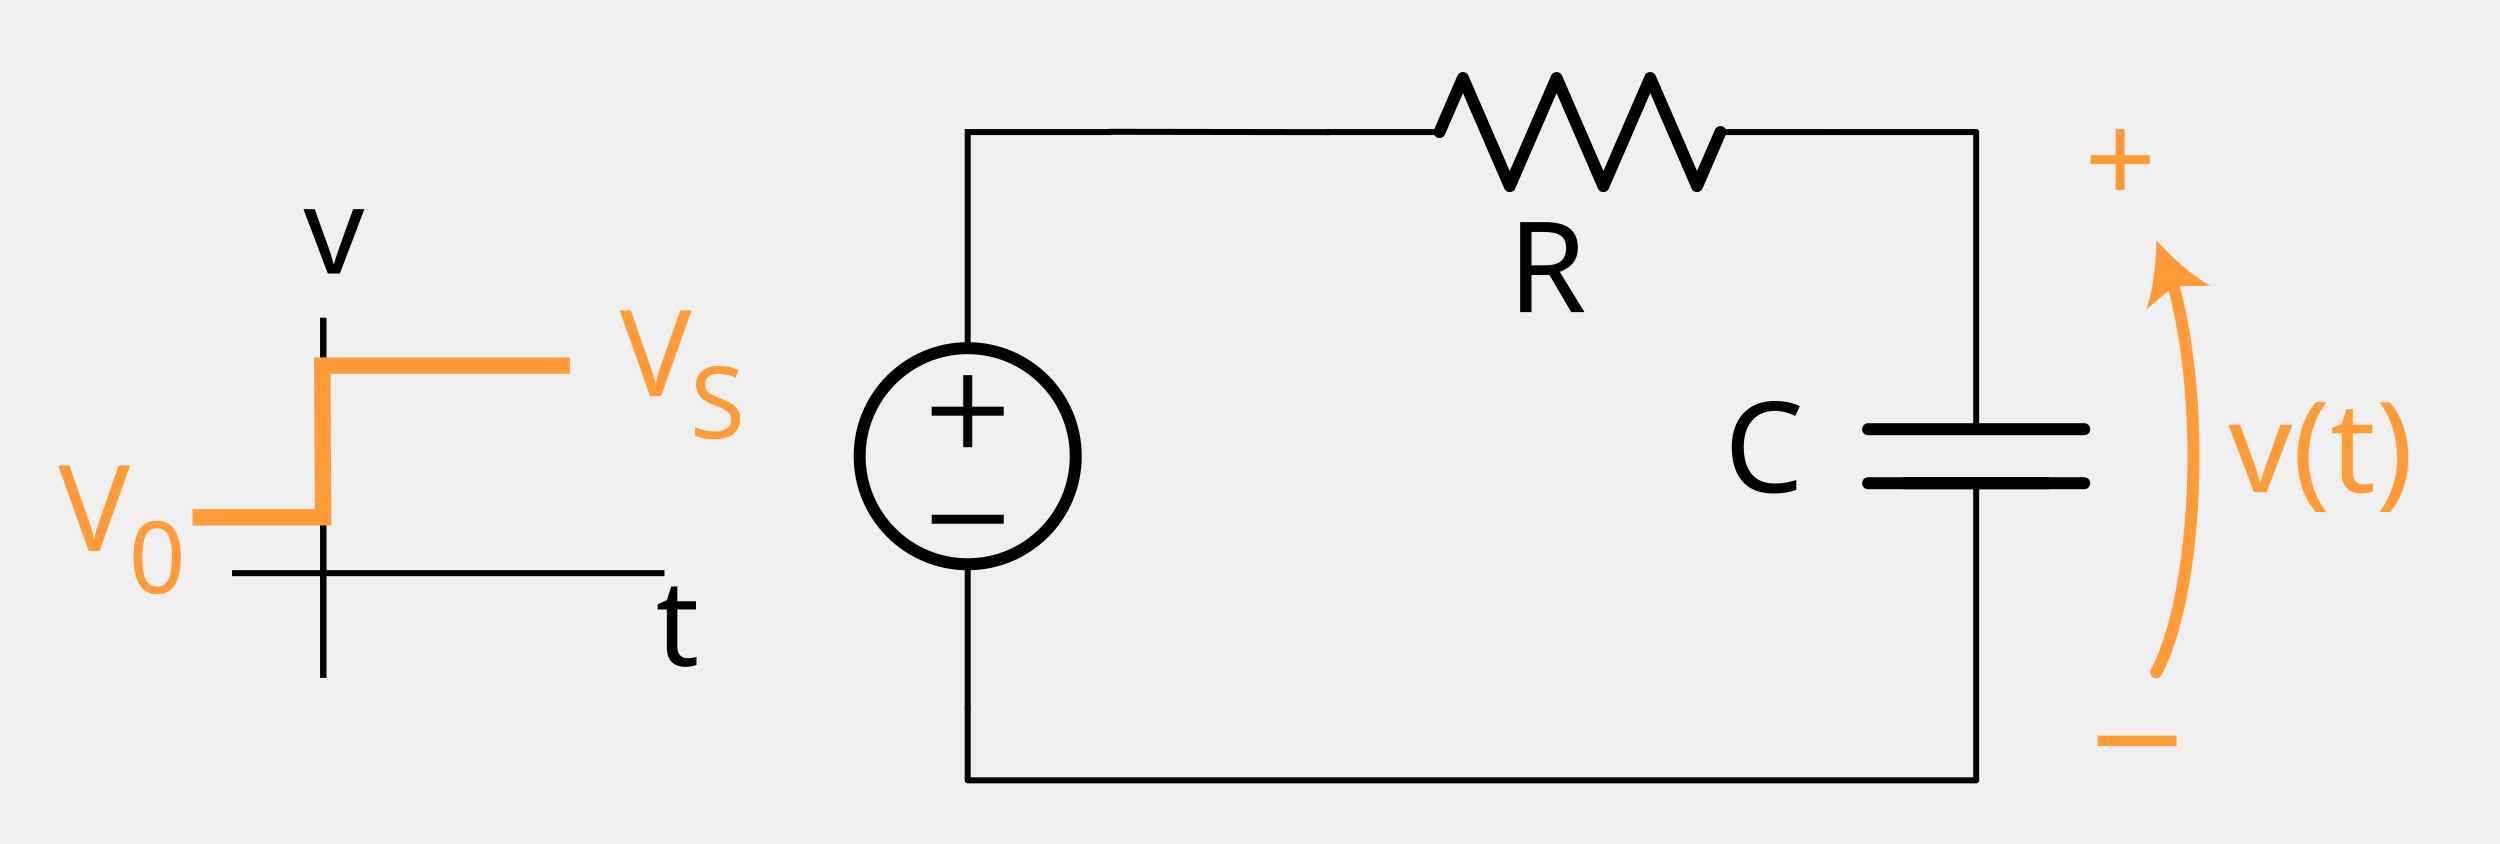
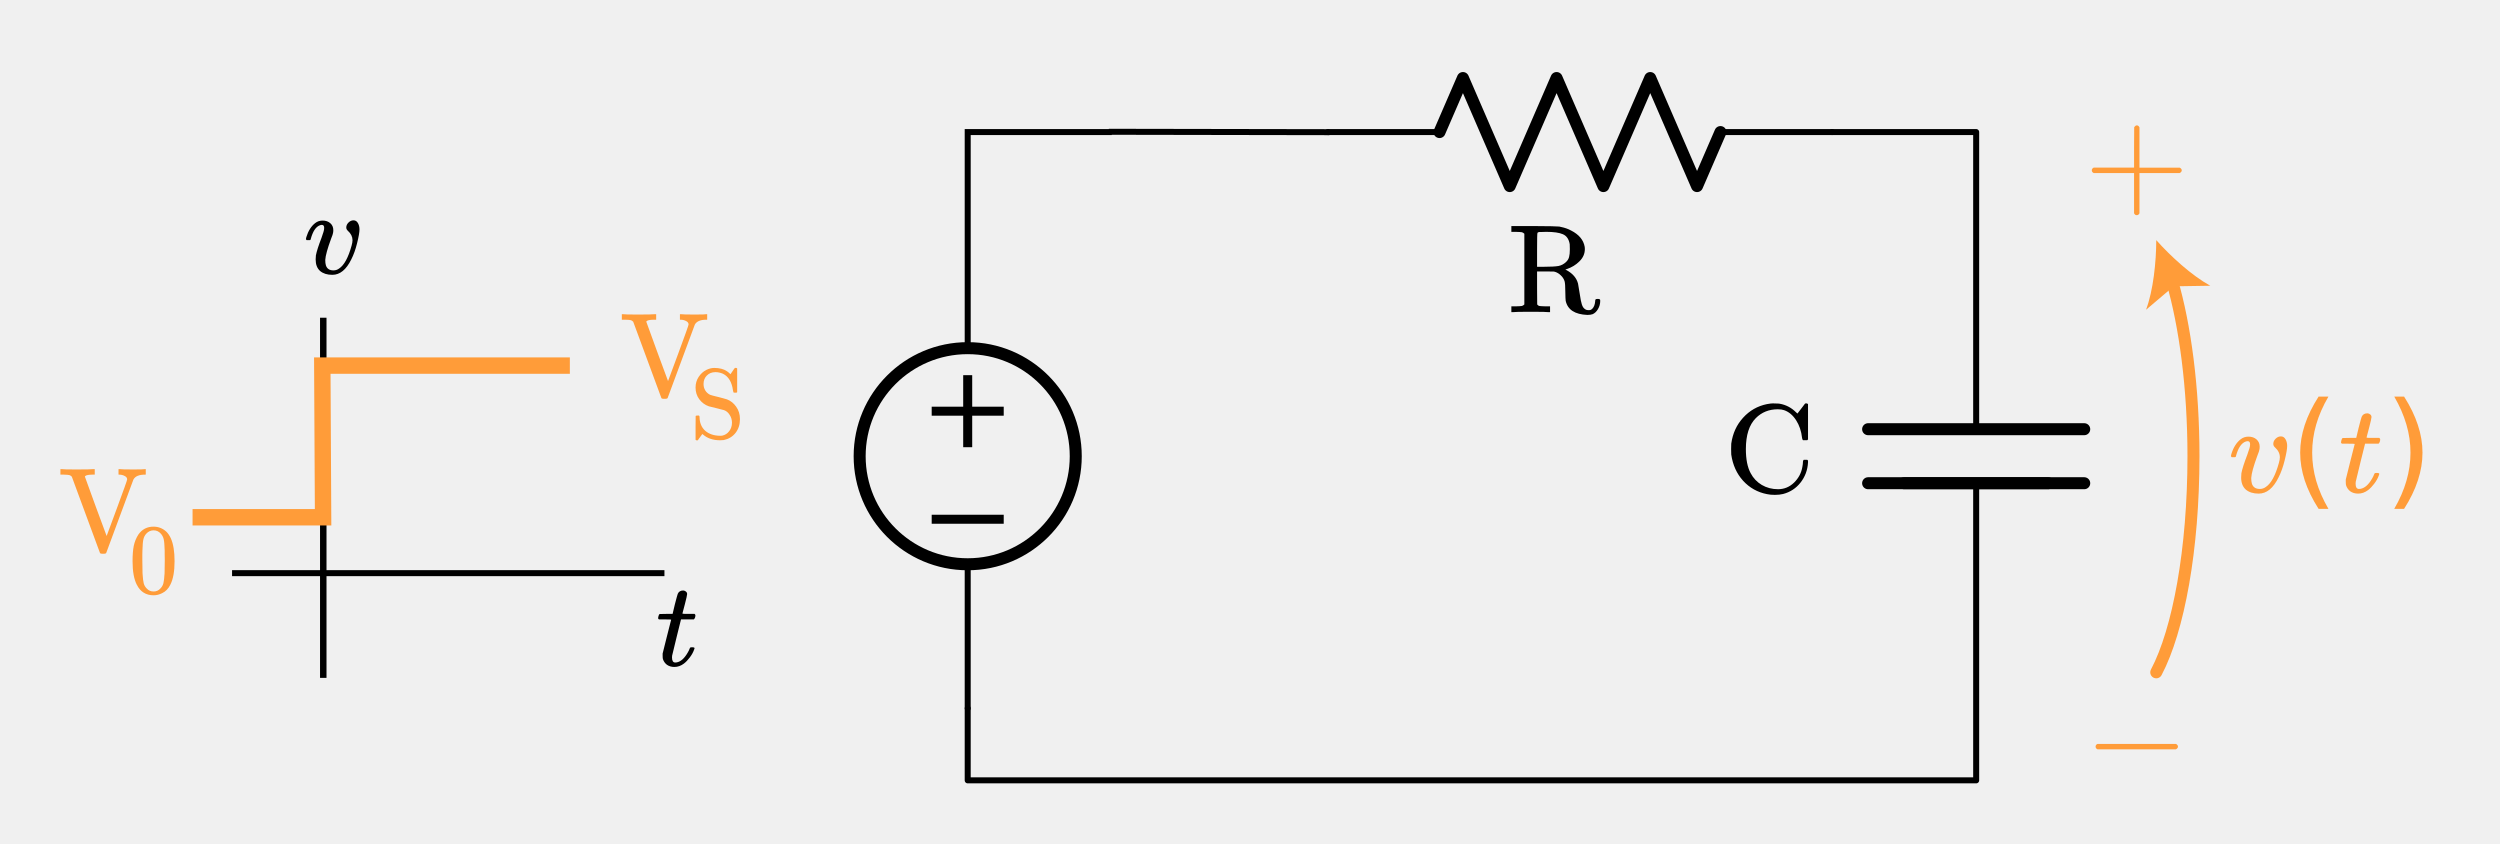
<svg xmlns="http://www.w3.org/2000/svg" version="1.1" id="Layer_1" x="0px" y="0px" viewBox="0 0 416.473 140.5" xml:space="preserve" width="416.473" height="140.5">
  <defs id="defs4921" />
  <style type="text/css" id="style4823">
	.st0{fill:none;stroke:#000000;stroke-width:0.5;stroke-linecap:round;stroke-miterlimit:10;}
	.st1{fill:none;stroke:#000000;stroke-width:0.5;stroke-miterlimit:10;}
	.st2{fill:none;stroke:#11ACCD;stroke-width:3;stroke-linecap:round;stroke-miterlimit:10;}
	.st3{fill:#11ACCD;}
	.st4{fill:none;stroke:#11ACCD;stroke-width:4;stroke-miterlimit:10;}
	.st5{fill:none;stroke:#000000;stroke-linecap:round;stroke-linejoin:round;stroke-miterlimit:10;}
	.st6{fill:none;stroke:#000000;stroke-width:2;stroke-linecap:round;stroke-linejoin:round;stroke-miterlimit:10;}
	.st7{fill:none;stroke:#000000;stroke-width:2;stroke-miterlimit:10;}
	.st8{fill:none;stroke:#000000;stroke-linecap:round;stroke-miterlimit:10;}
	.st9{fill:none;stroke:#000000;stroke-width:1.5;stroke-miterlimit:10;}
	.st10{fill:none;stroke:#000000;stroke-width:1.5;stroke-linecap:round;stroke-miterlimit:10;}
	.st11{fill:none;stroke:#000000;stroke-width:2;stroke-linecap:round;stroke-miterlimit:10;}
	.st12{fill:none;}
	.st13{stroke:#000000;stroke-linecap:round;stroke-linejoin:round;stroke-miterlimit:10;}
	.st14{fill:none;stroke:#000000;stroke-miterlimit:10;}
	.st15{fill:#FFFFFF;stroke:#000000;stroke-miterlimit:10;}
	.st16{fill:#FF9C39;}
	.st17{fill:none;stroke:#E07D10;stroke-width:2;stroke-linecap:round;stroke-miterlimit:10;}
	.st18{fill:#E07D10;}
	.st19{fill:none;stroke:#FF9C39;stroke-width:2;stroke-linecap:round;stroke-miterlimit:10;}
	.st20{fill:none;stroke:#FF9C39;stroke-width:3;stroke-linecap:round;stroke-miterlimit:10;}
	.st21{fill:none;stroke:#1FAB54;stroke-width:3;stroke-miterlimit:10;}
	.st22{fill:#1FAB54;}
	.st23{font-family:'KaTeX_Main-Regular';}
	.st24{font-size:21px;}
	.st25{font-family:'KaTeX_Main-Italic';}
	.st26{fill:none;stroke:#11ACCD;stroke-width:2;stroke-linecap:round;stroke-miterlimit:10;}
</style>
  <circle style="fill:none;stroke:#000000;stroke-width:2;stroke-miterlimit:10" id="circle4843" r="18" cy="76" cx="161.209" class="st7" />
  <path style="color:#000000;font-style:normal;font-variant:normal;font-weight:normal;font-stretch:normal;font-size:medium;line-height:normal;font-family:sans-serif;text-indent:0;text-align:start;text-decoration:none;text-decoration-line:none;text-decoration-style:solid;text-decoration-color:#000000;letter-spacing:normal;word-spacing:normal;text-transform:none;direction:ltr;block-progression:tb;writing-mode:lr-tb;baseline-shift:baseline;text-anchor:start;white-space:normal;clip-rule:nonzero;display:inline;overflow:visible;visibility:visible;opacity:1;isolation:auto;mix-blend-mode:normal;color-interpolation:sRGB;color-interpolation-filters:linearRGB;solid-color:#000000;solid-opacity:1;fill:#000000;fill-opacity:1;fill-rule:nonzero;stroke:none;stroke-width:1;stroke-linecap:round;stroke-linejoin:miter;stroke-miterlimit:10;stroke-dasharray:none;stroke-dashoffset:0;stroke-opacity:1;color-rendering:auto;image-rendering:auto;shape-rendering:auto;text-rendering:auto;enable-background:accumulate" d="m 160.709,21.5 0,36.5 a 0.5,0.5 0 1 0 1,0 l 0,-35.5 11.465,0 12.035,0 0,-1 -12,0 -12.5,0 z" id="polyline4845" />
  <line style="fill:none;stroke:#000000;stroke-linecap:round;stroke-linejoin:round;stroke-miterlimit:10" id="line4847" y2="118" x2="161.209" y1="94" x1="161.209" class="st5" />
  <line style="fill:none;stroke:#000000;stroke-width:1.5;stroke-miterlimit:10" id="line4849" y2="74.5" x2="161.209" y1="62.5" x1="161.209" class="st9" />
  <line style="fill:none;stroke:#000000;stroke-width:1.5;stroke-miterlimit:10" id="line4851" y2="68.5" x2="167.209" y1="68.5" x1="155.209" class="st9" />
  <line style="fill:none;stroke:#000000;stroke-width:1.5;stroke-miterlimit:10" id="line4853" y2="86.5" x2="167.209" y1="86.5" x1="155.209" class="st9" />
  <g id="g4855" transform="translate(107.2091,-32)">
    <polyline class="st5" points="222,112.5 222,150 222,162 54,162 54,150  " id="polyline4857" style="fill:none;stroke:#000000;stroke-linecap:round;stroke-linejoin:round;stroke-miterlimit:10" />
    <line class="st6" x1="234" y1="112.5" x2="210" y2="112.5" id="line4859" style="fill:none;stroke:#000000;stroke-width:2;stroke-linecap:round;stroke-linejoin:round;stroke-miterlimit:10" />
    <line class="st6" x1="240" y1="112.5" x2="204" y2="112.5" id="line4861" style="fill:none;stroke:#000000;stroke-width:2;stroke-linecap:round;stroke-linejoin:round;stroke-miterlimit:10" />
    <polyline class="st6" points="204,103.5 222,103.5 240,103.5  " id="polyline4863" style="fill:none;stroke:#000000;stroke-width:2;stroke-linecap:round;stroke-linejoin:round;stroke-miterlimit:10" />
    <polyline class="st5" points="222,103.5 222,66 222,54 198,54  " id="polyline4865" style="fill:none;stroke:#000000;stroke-linecap:round;stroke-linejoin:round;stroke-miterlimit:10" />
  </g>
  <g id="g4867" transform="translate(107.2091,-32)">
    <line class="st5" x1="179.4" y1="54" x2="198" y2="54" id="line4869" style="fill:none;stroke:#000000;stroke-linecap:round;stroke-linejoin:round;stroke-miterlimit:10" />
    <polyline class="st6" points="132.6,54 136.5,45 144.3,63 152.1,45 159.9,63 167.7,45 175.5,63 179.4,54  " id="polyline4871" style="fill:none;stroke:#000000;stroke-width:2;stroke-linecap:round;stroke-linejoin:round;stroke-miterlimit:10" />
    <line class="st5" x1="114" y1="54" x2="132.6" y2="54" id="line4873" style="fill:none;stroke:#000000;stroke-linecap:round;stroke-linejoin:round;stroke-miterlimit:10" />
    <rect x="114" y="42" class="st12" width="84" height="24" id="rect4875" style="fill:none" />
  </g>
-   <text class="st23 st24" id="text4877" style="font-size:21px;font-family:KaTeX_Main;-inkscape-font-specification:'KaTeX_Main, Normal';font-weight:normal;font-style:normal;font-stretch:normal;font-variant:normal;text-anchor:start;text-align:start;writing-mode:lr;line-height:125%;" x="251.209" y="52.001">R</text>
-   <text class="st23 st24" id="text4879" style="font-size:21px;font-family:KaTeX_Main;-inkscape-font-specification:'KaTeX_Main, Normal';font-weight:normal;font-style:normal;font-stretch:normal;font-variant:normal;text-anchor:start;text-align:start;writing-mode:lr;line-height:125%;" x="287.21" y="82">C</text>
-   <text class="st16 st23 st24" id="text4881" style="font-size:21px;font-family:KaTeX_Math;fill:#ff9c39;-inkscape-font-specification:'KaTeX_Math, Normal';font-weight:normal;font-style:normal;font-stretch:normal;font-variant:normal;text-anchor:start;text-align:start;writing-mode:lr;line-height:125%;" x="347.21" y="130">−</text>
-   <text class="st16 st25 st24" id="text4883" style="font-size:21px;font-family:KaTeX_Math;fill:#ff9c39;-inkscape-font-specification:'KaTeX_Math, Normal';font-weight:normal;font-style:normal;font-stretch:normal;font-variant:normal;text-anchor:start;text-align:start;writing-mode:lr;line-height:125%;" x="371.209" y="82">v(t)</text>
-   <text class="st16 st23 st24" id="text4887" style="font-style:normal;font-variant:normal;font-weight:normal;font-stretch:normal;font-size:20px;line-height:125%;font-family:KaTeX_Main;-inkscape-font-specification:'KaTeX_Main, Normal';text-align:start;writing-mode:lr;text-anchor:start;fill:#ff9c39;" x="9.684" y="91.809">V</text>
-   <text class="st16 st23 st24" id="text4889" style="font-style:normal;font-variant:normal;font-weight:normal;font-stretch:normal;font-size:16.621px;line-height:125%;font-family:KaTeX_Main;-inkscape-font-specification:'KaTeX_Main, Normal';text-align:start;writing-mode:lr-tb;text-anchor:start;fill:#ff9c39" x="21.434" y="98.802">0</text>
-   <text class="st23 st24" id="text4893" style="font-style:normal;font-variant:normal;font-weight:normal;font-stretch:normal;font-size:20px;line-height:125%;font-family:KaTeX_Main;-inkscape-font-specification:'KaTeX_Main, Normal';text-align:start;writing-mode:lr;text-anchor:start;fill:#ff9c39;fill-opacity:1;stroke:none;stroke-opacity:1;" x="103.209" y="66">V</text>
-   <text class="st23 st24" id="text4895" style="font-style:normal;font-variant:normal;font-weight:normal;font-stretch:normal;font-size:16.621px;line-height:125%;font-family:KaTeX_Main;-inkscape-font-specification:'KaTeX_Main, Normal';text-align:start;writing-mode:lr-tb;text-anchor:start;fill:#ff9c39;fill-opacity:1;stroke:none;stroke-opacity:1" x="114.959" y="72.994">S</text>
-   <text class="st16 st23 st24" id="text4897" style="font-size:21px;font-family:KaTeX_Math;fill:#ff9c39;-inkscape-font-specification:'KaTeX_Math, Normal';font-weight:normal;font-style:normal;font-stretch:normal;font-variant:normal;text-anchor:start;text-align:start;writing-mode:lr;line-height:125%;" x="347.21" y="34.001">+</text>
+   <g style="font-style:normal;font-variant:normal;font-weight:normal;font-stretch:normal;font-size:21px;line-height:125%;font-family:KaTeX_Main;-inkscape-font-specification:'KaTeX_Main, Normal';text-align:start;writing-mode:lr-tb;text-anchor:start" id="text4877">
+     <path d="m 253.939,38.939 q -0.21,-0.21 -0.42,-0.252 -0.189,-0.042 -1.05,-0.063 l -0.693,0 0,-0.966 3.675,0 q 3.906,0.021 4.305,0.084 0.063,0.021 0.273,0.063 0.945,0.189 1.68,0.588 1.995,1.008 2.289,2.751 0.021,0.105 0.021,0.336 0,1.176 -0.903,2.058 -0.882,0.882 -2.1,1.281 -0.042,0.021 -0.105,0.042 -0.042,0 -0.084,0.021 l -0.042,0.021 q 0.063,0.063 0.231,0.126 1.512,0.84 1.869,2.226 0.021,0.084 0.231,1.386 0.21,1.302 0.231,1.386 0.147,0.756 0.357,1.113 0.231,0.357 0.588,0.483 0.084,0.042 0.357,0.042 l 0.105,0 q 0.273,0 0.504,-0.231 0.42,-0.42 0.483,-1.26 0,-0.231 0.063,-0.294 0.084,-0.084 0.357,-0.084 0.252,0 0.336,0.063 0.084,0.042 0.084,0.252 0,0.756 -0.378,1.386 -0.357,0.609 -0.882,0.84 -0.336,0.126 -0.882,0.126 -3.129,-0.126 -3.612,-2.352 -0.042,-0.231 -0.063,-1.533 0,-1.302 -0.126,-1.743 -0.189,-0.567 -0.63,-0.966 -0.42,-0.42 -0.966,-0.588 l -0.21,-0.042 -1.386,-0.021 -1.386,0 0,2.751 0.021,2.751 q 0.147,0.21 0.357,0.252 0.231,0.042 1.092,0.063 l 0.693,0 0,0.966 -0.231,0 q -0.336,-0.063 -2.982,-0.063 -2.667,0 -3.003,0.063 l -0.231,0 0,-0.966 0.693,0 q 0.861,-0.021 1.05,-0.063 0.21,-0.042 0.42,-0.252 l 0,-11.781 z m 7.56,1.743 q -0.21,-1.26 -1.134,-1.659 -0.903,-0.399 -2.772,-0.399 -0.315,0 -0.714,0.021 -0.399,0 -0.42,0 -0.273,0.021 -0.336,0.168 -0.063,0.084 -0.063,2.856 l 0,2.772 1.218,0 q 1.575,0 2.331,-0.126 0.756,-0.147 1.323,-0.714 0.357,-0.357 0.462,-0.798 0.126,-0.441 0.126,-1.281 0,-0.672 -0.021,-0.84 z" style="font-style:normal;font-variant:normal;font-weight:normal;font-stretch:normal;font-size:21px;line-height:125%;font-family:KaTeX_Main;-inkscape-font-specification:'KaTeX_Main, Normal';text-align:start;writing-mode:lr-tb;text-anchor:start" id="path4248" />
+   </g>
+   <g style="font-style:normal;font-variant:normal;font-weight:normal;font-stretch:normal;font-size:21px;line-height:125%;font-family:KaTeX_Main;-inkscape-font-specification:'KaTeX_Main, Normal';text-align:start;writing-mode:lr-tb;text-anchor:start" id="text4879">
+     <path d="m 301.07,76.603 0.126,0.126 0,0.315 q -0.105,1.89 -1.239,3.339 -1.134,1.449 -2.919,1.911 -0.609,0.147 -1.365,0.147 -0.777,0 -1.323,-0.126 -2.352,-0.462 -3.969,-2.226 -1.596,-1.764 -1.974,-4.368 -0.021,-0.189 -0.021,-0.903 0,-0.693 0.021,-0.903 0.357,-2.562 1.974,-4.326 1.617,-1.785 3.969,-2.268 0.672,-0.126 1.071,-0.126 0.042,0 0.168,0.021 0.126,0 0.189,0 0.504,0 0.714,0.042 1.533,0.273 2.667,1.386 l 0.273,0.252 0.63,-0.819 q 0.567,-0.777 0.651,-0.861 0.021,0 0.084,0 0.063,-0.021 0.126,-0.021 0.147,0 0.273,0.126 l 0,5.88 -0.126,0.126 -0.714,0 q -0.126,-0.126 -0.147,-0.357 -0.189,-1.722 -1.008,-2.982 -0.819,-1.26 -1.995,-1.659 -0.399,-0.147 -1.05,-0.147 -2.184,0 -3.654,1.47 -1.659,1.659 -1.659,5.166 0,2.541 0.798,4.011 0.651,1.239 1.848,1.953 1.218,0.714 2.709,0.714 1.533,0 2.667,-1.092 1.134,-1.113 1.386,-2.604 0.105,-0.525 0.105,-0.924 0,-0.147 0.126,-0.273 l 0.588,0 z" style="font-style:normal;font-variant:normal;font-weight:normal;font-stretch:normal;font-size:21px;line-height:125%;font-family:KaTeX_Main;-inkscape-font-specification:'KaTeX_Main, Normal';text-align:start;writing-mode:lr-tb;text-anchor:start" id="path4245" />
+   </g>
+   <g style="font-style:normal;font-variant:normal;font-weight:normal;font-stretch:normal;font-size:22.5px;line-height:125%;font-family:KaTeX_Main;-inkscape-font-specification:'KaTeX_Main, Normal';text-align:start;writing-mode:lr-tb;text-anchor:start;fill:#ff9c39" id="text4881">
+     <path d="m 349.415,124.826 q -0.315,-0.158 -0.315,-0.45 0,-0.292 0.315,-0.45 l 13.072,0 q 0.338,0.18 0.338,0.45 0,0.27 -0.338,0.45 l -13.072,0 z" style="font-style:normal;font-variant:normal;font-weight:normal;font-stretch:normal;font-size:22.5px;line-height:125%;font-family:KaTeX_Main;-inkscape-font-specification:'KaTeX_Main, Normal';text-align:start;writing-mode:lr-tb;text-anchor:start;fill:#ff9c39" id="path4242" />
+   </g>
+   <g style="font-style:normal;font-variant:normal;font-weight:normal;font-stretch:normal;font-size:21px;line-height:125%;font-family:KaTeX_Math;-inkscape-font-specification:'KaTeX_Math, Normal';text-align:start;writing-mode:lr-tb;text-anchor:start;fill:#ff9c39" id="text4883">
+     <path d="m 376.27,82.231 q -1.344,0 -2.142,-0.672 -0.777,-0.693 -0.777,-2.016 0,-0.378 0.042,-0.714 0.189,-1.008 0.987,-3.087 l 0.336,-1.008 q 0.126,-0.378 0.126,-0.714 0,-0.525 -0.399,-0.525 -0.147,0 -0.336,0.063 -1.071,0.378 -1.617,2.415 0,0.021 -0.021,0.084 -0.021,0.042 -0.042,0.063 0,0 -0.021,0.021 -0.021,0.021 -0.084,0.021 -0.042,0 -0.084,0 -0.042,0 -0.168,0 l -0.294,0 q -0.126,-0.126 -0.126,-0.189 0,-0.063 0.063,-0.315 0.504,-1.659 1.554,-2.478 0.567,-0.441 1.302,-0.441 0.819,0 1.344,0.462 0.525,0.462 0.525,1.218 0,0.357 -0.063,0.546 0,0.147 -0.315,0.924 -0.966,2.625 -1.029,3.738 0,0.567 0.105,0.924 0.273,0.903 1.323,0.903 0.567,0 1.008,-0.336 1.302,-0.861 2.163,-3.969 0.168,-0.588 0.168,-0.966 0,-0.924 -0.819,-1.659 -0.273,-0.252 -0.273,-0.567 0,-0.483 0.378,-0.861 0.399,-0.399 0.882,-0.399 0.504,0 0.777,0.483 0.273,0.462 0.273,1.113 0,0.735 -0.42,2.415 -0.399,1.617 -1.008,2.814 -1.323,2.709 -3.318,2.709 z" style="font-style:normal;font-variant:normal;font-weight:normal;font-stretch:normal;font-size:21px;line-height:125%;font-family:KaTeX_Math;-inkscape-font-specification:'KaTeX_Math, Normal';text-align:start;writing-mode:lr-tb;text-anchor:start;fill:#ff9c39" id="path4233" />
+     <path d="m 387.892,66.066 q -1.374,2.358 -2.041,4.666 -0.667,2.307 -0.667,4.676 0,2.369 0.667,4.696 0.677,2.317 2.041,4.666 l -1.641,0 q -1.538,-2.41 -2.307,-4.737 -0.759,-2.328 -0.759,-4.625 0,-2.287 0.759,-4.604 0.759,-2.317 2.307,-4.737 l 1.641,0 z" style="font-style:normal;font-variant:normal;font-weight:normal;font-stretch:normal;font-size:21px;line-height:125%;font-family:KaTeX_Math;-inkscape-font-specification:'KaTeX_Math, Normal';text-align:start;writing-mode:lr-tb;text-anchor:start;fill:#ff9c39" id="path4235" />
+     <path d="m 390.13,73.915 q -0.147,-0.147 -0.147,-0.21 0,-0.084 0.063,-0.336 0.084,-0.273 0.105,-0.294 0.042,-0.105 0.189,-0.105 0.168,-0.021 1.071,-0.021 l 1.113,0 0.399,-1.68 q 0.441,-1.701 0.504,-1.827 0.252,-0.588 0.966,-0.588 0.273,0.021 0.462,0.189 0.21,0.168 0.21,0.441 0,0.252 -0.399,1.785 -0.084,0.357 -0.21,0.798 -0.105,0.42 -0.168,0.63 l -0.042,0.21 q 0,0.042 1.05,0.042 l 1.071,0 q 0.147,0.147 0.147,0.231 0,0.462 -0.273,0.735 l -2.247,0 -0.756,3.045 q -0.777,3.129 -0.798,3.297 -0.021,0.105 -0.021,0.315 0,0.882 0.567,0.882 0.147,0 0.252,-0.021 1.05,-0.189 1.911,-1.68 0.21,-0.336 0.378,-0.777 0.042,-0.126 0.105,-0.147 0.063,-0.042 0.315,-0.042 0.42,0 0.42,0.168 0,0.042 -0.084,0.252 -0.231,0.672 -0.756,1.365 -0.504,0.672 -1.029,1.071 -0.777,0.588 -1.659,0.588 -0.756,0 -1.302,-0.378 -0.525,-0.399 -0.714,-1.029 -0.042,-0.168 -0.042,-0.567 l 0,-0.378 0.735,-2.94 q 0.735,-2.961 0.756,-2.982 0,-0.042 -1.071,-0.042 l -1.071,0 z" style="font-style:normal;font-variant:normal;font-weight:normal;font-stretch:normal;font-size:21px;line-height:125%;font-family:KaTeX_Math;-inkscape-font-specification:'KaTeX_Math, Normal';text-align:start;writing-mode:lr-tb;text-anchor:start;fill:#ff9c39" id="path4237" />
+     <path d="m 398.854,66.066 1.641,0 q 1.538,2.42 2.297,4.737 0.769,2.317 0.769,4.604 0,2.297 -0.769,4.625 -0.759,2.328 -2.297,4.737 l -1.641,0 q 1.364,-2.348 2.03,-4.666 0.677,-2.328 0.677,-4.696 0,-2.369 -0.677,-4.676 -0.667,-2.307 -2.03,-4.666 z" style="font-style:normal;font-variant:normal;font-weight:normal;font-stretch:normal;font-size:21px;line-height:125%;font-family:KaTeX_Math;-inkscape-font-specification:'KaTeX_Math, Normal';text-align:start;writing-mode:lr-tb;text-anchor:start;fill:#ff9c39" id="path4239" />
+   </g>
+   <g style="font-style:normal;font-variant:normal;font-weight:normal;font-stretch:normal;font-size:20px;line-height:125%;font-family:KaTeX_Main;-inkscape-font-specification:'KaTeX_Main, Normal';text-align:start;writing-mode:lr-tb;text-anchor:start;fill:#ff9c39" id="text4887">
+     <path d="m 11.964,79.409 q -0.22,-0.22 -0.4,-0.26 -0.18,-0.06 -0.92,-0.08 l -0.58,0 0,-0.92 0.18,0 q 0.28,0.06 2.48,0.06 2.4,0 2.84,-0.06 l 0.22,0 0,0.92 -0.42,0 q -0.92,0.02 -1.14,0.22 -0.08,0.06 -0.08,0.12 0,0.04 1.8,4.96 1.8,4.92 1.82,4.92 0.78,-2.1 1.72,-4.64 1.7,-4.6 1.7,-4.78 0,-0.38 -0.42,-0.58 -0.42,-0.22 -0.92,-0.22 l -0.1,0 0,-0.92 0.18,0 q 0.34,0.06 2.3,0.06 1.72,0 1.94,-0.06 l 0.12,0 0,0.92 -0.14,0 q -1.48,0 -1.92,0.82 0,0.02 -2.26,6.1 -2.24,6.08 -2.26,6.1 -0.06,0.16 -0.36,0.16 l -0.18,0 -0.18,0 q -0.28,0 -0.34,-0.16 -0.04,-0.04 -2.34,-6.34 -2.34,-6.28 -2.34,-6.34 z" style="font-style:normal;font-variant:normal;font-weight:normal;font-stretch:normal;font-size:20px;line-height:125%;font-family:KaTeX_Main;-inkscape-font-specification:'KaTeX_Main, Normal';text-align:start;writing-mode:lr-tb;text-anchor:start;fill:#ff9c39" id="path4230" />
+   </g>
+   <g style="font-style:normal;font-variant:normal;font-weight:normal;font-stretch:normal;font-size:16.621px;line-height:125%;font-family:KaTeX_Main;-inkscape-font-specification:'KaTeX_Main, Normal';text-align:start;writing-mode:lr-tb;text-anchor:start;fill:#ff9c39" id="text4889">
+     <path d="m 23.03,89.079 q 0.931,-1.346 2.543,-1.346 1.213,0 2.128,0.831 0.449,0.432 0.765,1.13 0.615,1.38 0.615,3.79 0,2.576 -0.715,3.939 -0.465,0.964 -1.363,1.396 -0.698,0.349 -1.413,0.349 -1.911,0 -2.792,-1.745 -0.715,-1.363 -0.715,-3.939 0,-1.546 0.199,-2.543 0.216,-1.014 0.748,-1.862 z m 3.74,-0.199 q -0.482,-0.532 -1.18,-0.532 -0.698,0 -1.197,0.532 -0.366,0.382 -0.499,0.931 -0.133,0.549 -0.166,1.895 0,0.1 -0.017,0.648 0,0.549 0,0.914 0,1.596 0.033,2.227 0.066,1.163 0.199,1.679 0.133,0.499 0.499,0.864 0.449,0.499 1.147,0.499 0.681,0 1.13,-0.499 0.366,-0.366 0.499,-0.864 0.133,-0.515 0.199,-1.679 0.033,-0.632 0.033,-2.227 0,-0.366 -0.017,-0.914 0,-0.549 0,-0.648 -0.033,-1.346 -0.166,-1.895 -0.133,-0.549 -0.499,-0.931 z" style="font-style:normal;font-variant:normal;font-weight:normal;font-stretch:normal;font-size:16.621px;line-height:125%;font-family:KaTeX_Main;-inkscape-font-specification:'KaTeX_Main, Normal';text-align:start;writing-mode:lr-tb;text-anchor:start;fill:#ff9c39" id="path4227" />
+   </g>
+   <g style="font-style:normal;font-variant:normal;font-weight:normal;font-stretch:normal;font-size:20px;line-height:125%;font-family:KaTeX_Main;-inkscape-font-specification:'KaTeX_Main, Normal';text-align:start;writing-mode:lr-tb;text-anchor:start;fill:#ff9c39;fill-opacity:1;stroke:none;stroke-opacity:1" id="text4893">
+     <path d="m 105.489,53.6 q -0.22,-0.22 -0.4,-0.26 -0.18,-0.06 -0.92,-0.08 l -0.58,0 0,-0.92 0.18,0 q 0.28,0.06 2.48,0.06 2.4,0 2.84,-0.06 l 0.22,0 0,0.92 -0.42,0 q -0.92,0.02 -1.14,0.22 -0.08,0.06 -0.08,0.12 0,0.04 1.8,4.96 1.8,4.92 1.82,4.92 0.78,-2.1 1.72,-4.64 1.7,-4.6 1.7,-4.78 0,-0.38 -0.42,-0.58 -0.42,-0.22 -0.92,-0.22 l -0.1,0 0,-0.92 0.18,0 q 0.34,0.06 2.3,0.06 1.72,0 1.94,-0.06 l 0.12,0 0,0.92 -0.14,0 q -1.48,0 -1.92,0.82 0,0.02 -2.26,6.1 -2.24,6.08 -2.26,6.1 -0.06,0.16 -0.36,0.16 l -0.18,0 -0.18,0 q -0.28,0 -0.34,-0.16 -0.04,-0.04 -2.34,-6.34 -2.34,-6.28 -2.34,-6.34 z" style="font-style:normal;font-variant:normal;font-weight:normal;font-stretch:normal;font-size:20px;line-height:125%;font-family:KaTeX_Main;-inkscape-font-specification:'KaTeX_Main, Normal';text-align:start;writing-mode:lr-tb;text-anchor:start;fill:#ff9c39;fill-opacity:1;stroke:none;stroke-opacity:1" id="path4224" />
+   </g>
+   <g style="font-style:normal;font-variant:normal;font-weight:normal;font-stretch:normal;font-size:16.621px;line-height:125%;font-family:KaTeX_Main;-inkscape-font-specification:'KaTeX_Main, Normal';text-align:start;writing-mode:lr-tb;text-anchor:start;fill:#ff9c39;fill-opacity:1;stroke:none;stroke-opacity:1" id="text4895">
+     <path d="m 116.438,69.221 q 0.1,0.1 0.1,0.216 0,1.479 0.947,2.327 0.964,0.831 2.543,0.831 0.199,0 0.266,-0.017 0.731,-0.15 1.18,-0.748 0.465,-0.598 0.465,-1.413 0,-0.715 -0.382,-1.296 -0.366,-0.598 -0.947,-0.798 -0.931,-0.233 -1.23,-0.316 -1.247,-0.299 -1.28,-0.316 -0.964,-0.332 -1.596,-1.163 -0.632,-0.848 -0.632,-1.961 0,-0.997 0.515,-1.778 0.515,-0.781 1.28,-1.163 0.665,-0.332 1.33,-0.332 1.313,0 2.128,0.565 0.249,0.166 0.565,0.482 l 0.349,-0.515 q 0.083,-0.116 0.166,-0.249 0.1,-0.133 0.166,-0.216 l 0.05,-0.066 q 0.017,0 0.067,0 0.05,-0.017 0.1,-0.017 0.116,0 0.216,0.1 l 0,3.939 -0.1,0.1 -0.299,0 q -0.183,0 -0.216,-0.05 -0.033,-0.05 -0.083,-0.332 -0.283,-2.094 -1.679,-2.776 -0.615,-0.266 -1.247,-0.266 -0.864,0 -1.429,0.565 -0.549,0.549 -0.549,1.429 0,0.565 0.283,1.047 0.283,0.465 0.798,0.731 0.166,0.083 1.562,0.416 1.18,0.316 1.263,0.349 0.947,0.366 1.546,1.247 0.615,0.864 0.615,2.044 0,1.363 -0.748,2.31 -0.748,0.931 -1.961,1.18 -0.166,0.033 -0.598,0.033 -1.762,0 -2.859,-0.964 -0.083,-0.083 -0.116,-0.066 -0.067,0.083 -0.249,0.349 -0.183,0.249 -0.332,0.449 -0.15,0.216 -0.15,0.233 -0.033,0.017 -0.166,0.017 -0.116,0 -0.216,-0.1 l 0,-1.945 q 0,-1.978 0.017,-2.011 0.033,-0.083 0.332,-0.083 l 0.216,0 z" style="font-style:normal;font-variant:normal;font-weight:normal;font-stretch:normal;font-size:16.621px;line-height:125%;font-family:KaTeX_Main;-inkscape-font-specification:'KaTeX_Main, Normal';text-align:start;writing-mode:lr-tb;text-anchor:start;fill:#ff9c39;fill-opacity:1;stroke:none;stroke-opacity:1" id="path4221" />
+   </g>
+   <g style="font-style:normal;font-variant:normal;font-weight:normal;font-stretch:normal;font-size:22.5px;line-height:125%;font-family:KaTeX_Main;-inkscape-font-specification:'KaTeX_Main, Normal';text-align:start;writing-mode:lr-tb;text-anchor:start;fill:#ff9c39" id="text4897">
+     <path d="m 348.785,28.826 q -0.315,-0.158 -0.315,-0.45 0,-0.292 0.315,-0.45 l 6.728,0 0,-3.375 0.022,-3.375 q 0.225,-0.292 0.427,-0.292 0.292,0 0.45,0.338 l 0,6.705 6.705,0 q 0.338,0.18 0.338,0.45 0,0.27 -0.338,0.45 l -6.705,0 0,6.705 q -0.158,0.315 -0.45,0.315 -0.292,0 -0.45,-0.315 l 0,-6.705 -6.728,0 z" style="font-style:normal;font-variant:normal;font-weight:normal;font-stretch:normal;font-size:22.5px;line-height:125%;font-family:KaTeX_Main;-inkscape-font-specification:'KaTeX_Main, Normal';text-align:start;writing-mode:lr-tb;text-anchor:start;fill:#ff9c39" id="path4218" />
+   </g>
  <g id="g4899" transform="translate(107.2091,-32)">
    <g id="g4901">
      <path class="st19" d="m 252,144 c 3.7,-7 6.2,-20.5 6.2,-36 0,-11.4 -1.4,-21.8 -3.6,-29.3" id="path4903" style="fill:none;stroke:#ff9c39;stroke-width:2;stroke-linecap:round;stroke-miterlimit:10" />
      <g id="g4905">
        <path class="st16" d="m 252,72 c 2.4,2.7 5.9,5.9 9,7.6 l -6.1,0.1 -4.6,3.9 c 1.2,-3.2 1.7,-8 1.7,-11.6 z" id="path4907" style="fill:#ff9c39" />
      </g>
    </g>
  </g>
  <path style="fill:none;fill-rule:evenodd;stroke:#000000;stroke-width:1px;stroke-linecap:butt;stroke-linejoin:miter;stroke-opacity:1" d="m 184.714,21.954 36.747,0.065" id="path4962" />
  <path style="fill:none;fill-rule:evenodd;stroke:#000000;stroke-width:1px;stroke-linecap:butt;stroke-linejoin:miter;stroke-opacity:1" d="m 38.659,95.481 72.03,0" id="path4964" />
  <path style="fill:none;fill-rule:evenodd;stroke:#000000;stroke-width:1.077;stroke-linecap:butt;stroke-linejoin:miter;stroke-miterlimit:4;stroke-dasharray:none;stroke-opacity:1" d="m 53.853,52.929 0,59.997" id="path4966" />
  <path style="fill:none;fill-rule:evenodd;stroke:#ff9c39;stroke-width:2.731;stroke-linecap:butt;stroke-linejoin:miter;stroke-miterlimit:4;stroke-dasharray:none;stroke-opacity:1" d="m 32.078,86.174 21.745,0 -0.132,-25.266 41.241,0" id="path4968" />
-   <text xml:space="preserve" style="font-style:normal;font-variant:normal;font-weight:normal;font-stretch:normal;font-size:40px;line-height:125%;font-family:KaTeX_Main;-inkscape-font-specification:'KaTeX_Main, Normal';text-align:start;letter-spacing:0px;word-spacing:0px;writing-mode:lr-tb;text-anchor:start;fill:#000000;fill-opacity:1;stroke:none;stroke-width:1px;stroke-linecap:butt;stroke-linejoin:miter;stroke-opacity:1" x="109.248" y="110.888" id="text5098">
-     <tspan id="tspan5100" x="109.248" y="110.888" style="font-style:normal;font-variant:normal;font-weight:normal;font-stretch:normal;font-size:20px;line-height:125%;font-family:KaTeX_Math;-inkscape-font-specification:'KaTeX_Math, Normal';text-align:start;writing-mode:lr-tb;text-anchor:start">t</tspan>
-   </text>
-   <text xml:space="preserve" style="font-style:normal;font-variant:normal;font-weight:normal;font-stretch:normal;font-size:40px;line-height:125%;font-family:KaTeX_Main;-inkscape-font-specification:'KaTeX_Main, Normal';text-align:start;letter-spacing:0px;word-spacing:0px;writing-mode:lr-tb;text-anchor:start;fill:#000000;fill-opacity:1;stroke:none;stroke-width:1px;stroke-linecap:butt;stroke-linejoin:miter;stroke-opacity:1" x="50.545" y="45.564" id="text5098-2">
-     <tspan id="tspan5100-4" x="50.545" y="45.564" style="font-style:normal;font-variant:normal;font-weight:normal;font-stretch:normal;font-size:20px;line-height:125%;font-family:KaTeX_Math;-inkscape-font-specification:'KaTeX_Math, Normal';text-align:start;writing-mode:lr-tb;text-anchor:start">v</tspan>
-   </text>
+   <g style="font-style:normal;font-variant:normal;font-weight:normal;font-stretch:normal;font-size:40px;line-height:125%;font-family:KaTeX_Main;-inkscape-font-specification:'KaTeX_Main, Normal';text-align:start;letter-spacing:0px;word-spacing:0px;writing-mode:lr-tb;text-anchor:start;fill:#000000;fill-opacity:1;stroke:none;stroke-width:1px;stroke-linecap:butt;stroke-linejoin:miter;stroke-opacity:1" id="text5098">
+     <path d="m 109.768,103.188 q -0.14,-0.14 -0.14,-0.2 0,-0.08 0.06,-0.32 0.08,-0.26 0.1,-0.28 0.04,-0.1 0.18,-0.1 0.16,-0.02 1.02,-0.02 l 1.06,0 0.38,-1.6 q 0.42,-1.62 0.48,-1.74 0.24,-0.56 0.92,-0.56 0.26,0.02 0.44,0.18 0.2,0.16 0.2,0.42 0,0.24 -0.38,1.7 -0.08,0.34 -0.2,0.76 -0.1,0.4 -0.16,0.6 l -0.04,0.2 q 0,0.04 1,0.04 l 1.02,0 q 0.14,0.14 0.14,0.22 0,0.44 -0.26,0.7 l -2.14,0 -0.72,2.9 q -0.74,2.98 -0.76,3.14 -0.02,0.1 -0.02,0.3 0,0.84 0.54,0.84 0.14,0 0.24,-0.02 1,-0.18 1.82,-1.6 0.2,-0.32 0.36,-0.74 0.04,-0.12 0.1,-0.14 0.06,-0.04 0.3,-0.04 0.4,0 0.4,0.16 0,0.04 -0.08,0.24 -0.22,0.64 -0.72,1.3 -0.48,0.64 -0.98,1.02 -0.74,0.56 -1.58,0.56 -0.72,0 -1.24,-0.36 -0.5,-0.38 -0.68,-0.98 -0.04,-0.16 -0.04,-0.54 l 0,-0.36 0.7,-2.8 q 0.7,-2.82 0.72,-2.84 0,-0.04 -1.02,-0.04 l -1.02,0 z" style="font-style:normal;font-variant:normal;font-weight:normal;font-stretch:normal;font-size:20px;line-height:125%;font-family:KaTeX_Math;-inkscape-font-specification:'KaTeX_Math, Normal';text-align:start;writing-mode:lr-tb;text-anchor:start" id="path4215" />
+   </g>
+   <g style="font-style:normal;font-variant:normal;font-weight:normal;font-stretch:normal;font-size:40px;line-height:125%;font-family:KaTeX_Main;-inkscape-font-specification:'KaTeX_Main, Normal';text-align:start;letter-spacing:0px;word-spacing:0px;writing-mode:lr-tb;text-anchor:start;fill:#000000;fill-opacity:1;stroke:none;stroke-width:1px;stroke-linecap:butt;stroke-linejoin:miter;stroke-opacity:1" id="text5098-2">
+     <path d="m 55.365,45.784 q -1.28,0 -2.04,-0.64 -0.74,-0.66 -0.74,-1.92 0,-0.36 0.04,-0.68 0.18,-0.96 0.94,-2.94 l 0.32,-0.96 q 0.12,-0.36 0.12,-0.68 0,-0.5 -0.38,-0.5 -0.14,0 -0.32,0.06 -1.02,0.36 -1.54,2.3 0,0.02 -0.02,0.08 -0.02,0.04 -0.04,0.06 0,0 -0.02,0.02 -0.02,0.02 -0.08,0.02 -0.04,0 -0.08,0 -0.04,0 -0.16,0 l -0.28,0 q -0.12,-0.12 -0.12,-0.18 0,-0.06 0.06,-0.3 0.48,-1.58 1.48,-2.36 0.54,-0.42 1.24,-0.42 0.78,0 1.28,0.44 0.5,0.44 0.5,1.16 0,0.34 -0.06,0.52 0,0.14 -0.3,0.88 -0.92,2.5 -0.98,3.56 0,0.54 0.1,0.88 0.26,0.86 1.26,0.86 0.54,0 0.96,-0.32 1.24,-0.82 2.06,-3.78 0.16,-0.56 0.16,-0.92 0,-0.88 -0.78,-1.58 -0.26,-0.24 -0.26,-0.54 0,-0.46 0.36,-0.82 0.38,-0.38 0.84,-0.38 0.48,0 0.74,0.46 0.26,0.44 0.26,1.06 0,0.7 -0.4,2.3 -0.38,1.54 -0.96,2.68 -1.26,2.58 -3.16,2.58 z" style="font-style:normal;font-variant:normal;font-weight:normal;font-stretch:normal;font-size:20px;line-height:125%;font-family:KaTeX_Math;-inkscape-font-specification:'KaTeX_Math, Normal';text-align:start;writing-mode:lr-tb;text-anchor:start" id="path4212" />
+   </g>
</svg>
